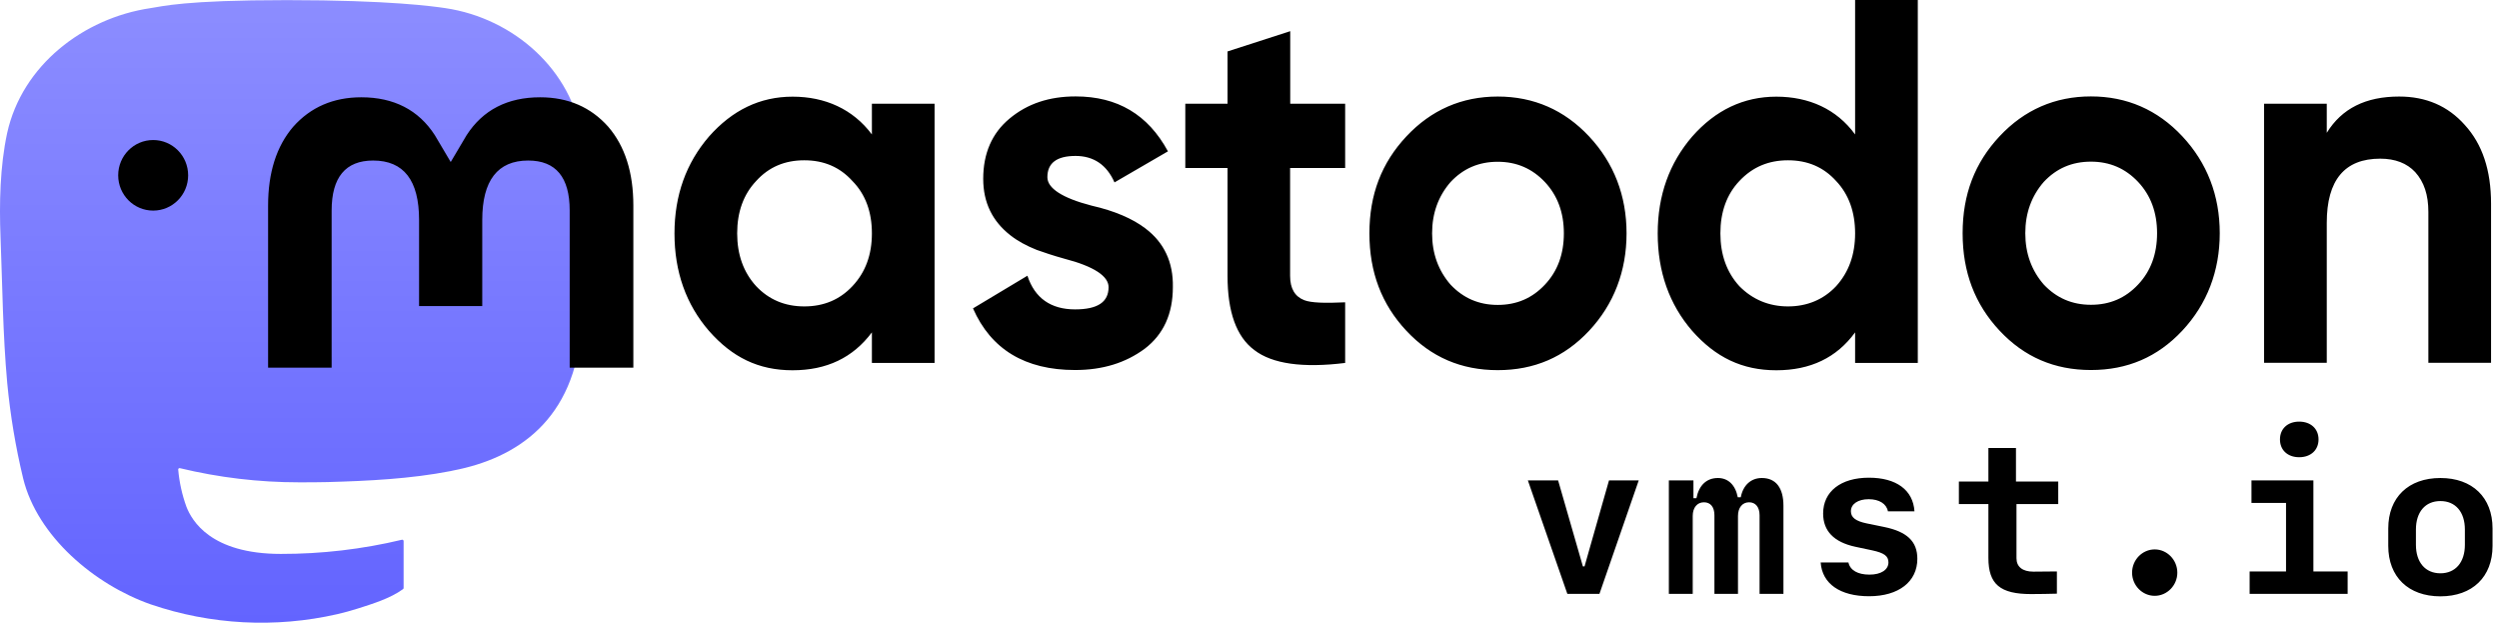
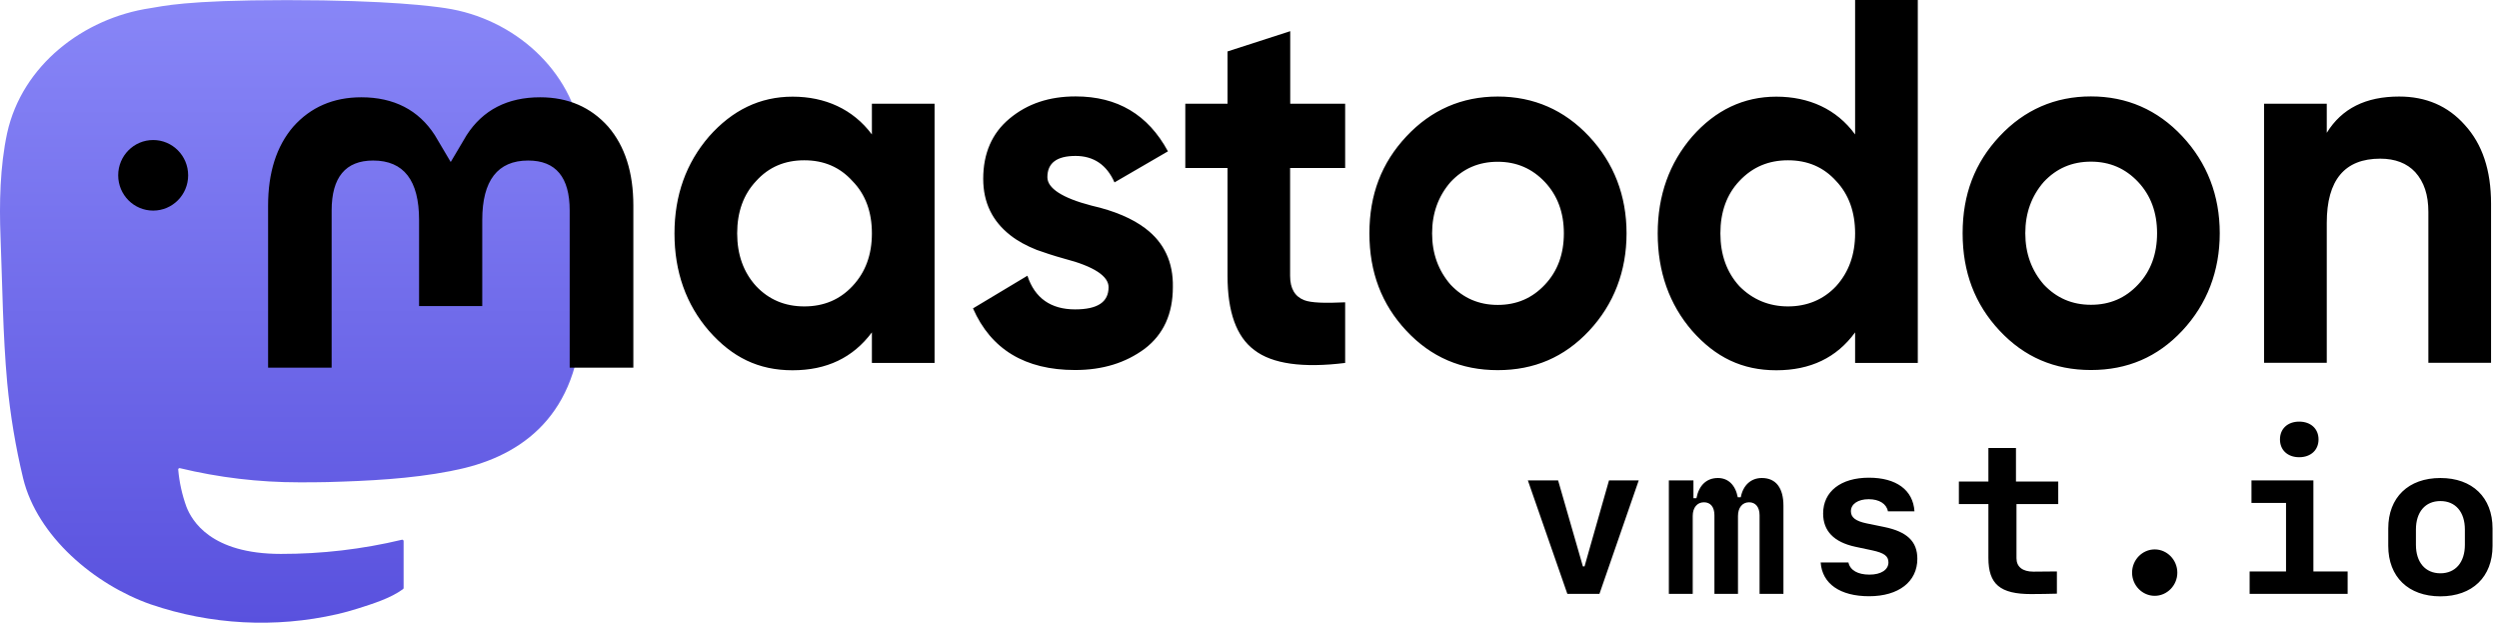
<svg xmlns="http://www.w3.org/2000/svg" xmlns:xlink="http://www.w3.org/1999/xlink" width="261" height="66" viewBox="0 0 261 66" fill="none">
  <symbol id="logo-symbol-wordmark">
    <path d="M60.754 14.403C59.814 7.419 53.727 1.916 46.512 0.849C45.294 0.669 40.682 0.013 29.997 0.013H29.918C19.23 0.013 16.937 0.669 15.72 0.849C8.705 1.886 2.299 6.832 0.745 13.898C-0.003 17.378 -0.083 21.237 0.056 24.776C0.254 29.851 0.293 34.918 0.753 39.973C1.072 43.331 1.628 46.661 2.417 49.941C3.894 55.997 9.875 61.037 15.734 63.093C22.008 65.237 28.754 65.593 35.218 64.121C35.929 63.956 36.632 63.764 37.325 63.545C38.897 63.046 40.738 62.487 42.091 61.507C42.11 61.493 42.125 61.475 42.136 61.455C42.147 61.434 42.153 61.412 42.153 61.389V56.49C42.153 56.469 42.148 56.447 42.138 56.428C42.129 56.409 42.115 56.392 42.098 56.379C42.081 56.365 42.061 56.356 42.04 56.351C42.019 56.346 41.997 56.347 41.976 56.351C37.834 57.341 33.59 57.836 29.332 57.829C22.005 57.829 20.034 54.351 19.469 52.904C19.016 51.653 18.727 50.348 18.612 49.022C18.611 49 18.615 48.977 18.624 48.957C18.633 48.937 18.647 48.919 18.664 48.904C18.682 48.89 18.702 48.88 18.724 48.876C18.745 48.871 18.768 48.871 18.79 48.877C22.862 49.859 27.037 50.355 31.227 50.354C32.234 50.354 33.239 50.354 34.246 50.328C38.46 50.209 42.901 49.994 47.047 49.184C47.15 49.164 47.253 49.146 47.342 49.119C53.881 47.864 60.104 43.923 60.736 33.943C60.76 33.55 60.819 29.828 60.819 29.42C60.822 28.035 61.265 19.591 60.754 14.403Z" fill="url(#paint0_linear_89_11)" />
    <path d="M12.344 18.303C12.344 16.267 13.978 14.619 15.997 14.619C18.016 14.619 19.65 16.267 19.65 18.303C19.65 20.34 18.016 21.987 15.997 21.987C13.978 21.987 12.344 20.34 12.344 18.303Z" fill="currentColor" />
    <path d="M66.148 21.468V38.384H59.499V21.974C59.499 18.511 58.058 16.76 55.164 16.76C51.975 16.76 50.367 18.848 50.367 22.96V31.95H43.769V22.96C43.769 18.835 42.174 16.76 38.971 16.76C36.09 16.76 34.637 18.511 34.637 21.974V38.384H28V21.468C28 18.018 28.875 15.268 30.624 13.231C32.437 11.195 34.804 10.157 37.736 10.157C41.132 10.157 43.717 11.48 45.415 14.114L47.074 16.915L48.733 14.114C50.431 11.48 53.004 10.157 56.412 10.157C59.344 10.157 61.711 11.195 63.525 13.231C65.274 15.268 66.148 18.005 66.148 21.468ZM89.03 29.874C90.406 28.409 91.062 26.579 91.062 24.361C91.062 22.143 90.406 20.301 89.03 18.9C87.705 17.434 86.033 16.734 84.001 16.734C81.969 16.734 80.296 17.434 78.972 18.9C77.647 20.301 76.991 22.143 76.991 24.361C76.991 26.579 77.647 28.422 78.972 29.874C80.296 31.275 81.969 31.989 84.001 31.989C86.033 31.989 87.705 31.288 89.03 29.874ZM91.062 10.832H97.609V37.891H91.062V34.7C89.081 37.346 86.342 38.656 82.779 38.656C79.216 38.656 76.477 37.307 74.046 34.544C71.653 31.781 70.444 28.37 70.444 24.374C70.444 20.379 71.666 17.019 74.046 14.256C76.489 11.493 79.383 10.092 82.779 10.092C86.174 10.092 89.081 11.389 91.062 14.036V10.845V10.832ZM119.654 23.868C121.583 25.334 122.548 27.384 122.496 29.978C122.496 32.741 121.532 34.907 119.551 36.412C117.57 37.878 115.178 38.63 112.284 38.63C107.049 38.63 103.499 36.464 101.621 32.196L107.306 28.785C108.065 31.107 109.737 32.3 112.284 32.3C114.625 32.3 115.782 31.548 115.782 29.978C115.782 28.837 114.265 27.812 111.165 27.008C109.995 26.683 109.03 26.359 108.271 26.087C107.204 25.659 106.29 25.166 105.532 24.569C103.654 23.103 102.689 21.157 102.689 18.667C102.689 16.02 103.602 13.906 105.429 12.388C107.306 10.819 109.596 10.066 112.335 10.066C116.709 10.066 119.898 11.96 121.982 15.8L116.4 19.043C115.59 17.201 114.213 16.28 112.335 16.28C110.355 16.28 109.39 17.032 109.39 18.498C109.39 19.64 110.908 20.664 114.008 21.468C116.4 22.013 118.278 22.818 119.641 23.855L119.654 23.868ZM140.477 17.538H134.741V28.798C134.741 30.147 135.255 30.964 136.22 31.34C136.927 31.613 138.355 31.665 140.49 31.561V37.891C136.079 38.436 132.876 37.995 130.998 36.542C129.12 35.141 128.207 32.534 128.207 28.811V17.538H123.795V10.832H128.207V5.37L134.754 3.256V10.832H140.49V17.538H140.477ZM161.352 29.719C162.677 28.318 163.333 26.528 163.333 24.361C163.333 22.195 162.677 20.418 161.352 19.004C160.027 17.603 158.407 16.889 156.426 16.889C154.445 16.889 152.825 17.59 151.5 19.004C150.227 20.47 149.571 22.247 149.571 24.361C149.571 26.476 150.227 28.253 151.5 29.719C152.825 31.12 154.445 31.833 156.426 31.833C158.407 31.833 160.027 31.133 161.352 29.719ZM146.883 34.531C144.297 31.768 143.024 28.422 143.024 24.361C143.024 20.301 144.297 17.006 146.883 14.243C149.468 11.48 152.67 10.079 156.426 10.079C160.182 10.079 163.384 11.48 165.97 14.243C168.555 17.006 169.88 20.418 169.88 24.361C169.88 28.305 168.555 31.768 165.97 34.531C163.384 37.294 160.233 38.643 156.426 38.643C152.619 38.643 149.468 37.294 146.883 34.531ZM191.771 29.874C193.095 28.409 193.751 26.579 193.751 24.361C193.751 22.143 193.095 20.301 191.771 18.9C190.446 17.434 188.774 16.734 186.742 16.734C184.709 16.734 183.037 17.434 181.661 18.9C180.336 20.301 179.68 22.143 179.68 24.361C179.68 26.579 180.336 28.422 181.661 29.874C183.037 31.275 184.761 31.989 186.742 31.989C188.722 31.989 190.446 31.288 191.771 29.874ZM193.751 0H200.298V37.891H193.751V34.7C191.822 37.346 189.082 38.656 185.52 38.656C181.957 38.656 179.179 37.307 176.735 34.544C174.343 31.781 173.134 28.37 173.134 24.374C173.134 20.379 174.356 17.019 176.735 14.256C179.166 11.493 182.111 10.092 185.52 10.092C188.928 10.092 191.822 11.389 193.751 14.036V0.013V0ZM223.308 29.706C224.633 28.305 225.289 26.515 225.289 24.348C225.289 22.182 224.633 20.405 223.308 18.991C221.983 17.59 220.363 16.877 218.382 16.877C216.401 16.877 214.78 17.577 213.456 18.991C212.182 20.457 211.526 22.234 211.526 24.348C211.526 26.463 212.182 28.24 213.456 29.706C214.78 31.107 216.401 31.82 218.382 31.82C220.363 31.82 221.983 31.12 223.308 29.706ZM208.838 34.518C206.253 31.755 204.98 28.409 204.98 24.348C204.98 20.288 206.253 16.993 208.838 14.23C211.424 11.467 214.626 10.066 218.382 10.066C222.137 10.066 225.34 11.467 227.925 14.23C230.511 16.993 231.835 20.405 231.835 24.348C231.835 28.292 230.511 31.755 227.925 34.518C225.34 37.281 222.189 38.63 218.382 38.63C214.575 38.63 211.424 37.281 208.838 34.518ZM260.17 21.261V37.878H253.623V22.13C253.623 20.34 253.173 18.991 252.247 17.966C251.385 17.045 250.164 16.565 248.594 16.565C244.89 16.565 243.012 18.783 243.012 23.272V37.878H236.466V10.832H243.012V13.867C244.581 11.325 247.077 10.079 250.575 10.079C253.366 10.079 255.656 11.052 257.431 13.05C259.257 15.047 260.17 17.759 260.17 21.274" fill="currentColor" />
    <path id="vmstio" fill="currentColor" fill-rule="evenodd" stroke="none" d="M 254.88 62.258 C 258.221 62.258 260.326 60.228 260.326 56.994 L 260.326 55.168 C 260.326 51.935 258.221 49.904 254.88 49.904 C 251.539 49.904 249.434 51.935 249.434 55.168 L 249.434 56.994 C 249.434 60.228 251.539 62.258 254.88 62.258 Z M 254.88 52.311 C 256.459 52.311 257.437 53.449 257.437 55.286 L 257.437 56.876 C 257.437 58.702 256.459 59.852 254.88 59.852 C 253.301 59.852 252.324 58.702 252.324 56.876 L 252.324 55.286 C 252.324 53.449 253.301 52.311 254.88 52.311 Z M 240.132 47.734 C 241.336 47.734 242.152 46.993 242.152 45.876 C 242.152 44.759 241.336 44.018 240.132 44.018 C 238.929 44.018 238.124 44.759 238.124 45.876 C 238.124 46.993 238.929 47.734 240.132 47.734 Z M 245.192 62 L 245.192 59.658 L 241.615 59.658 L 241.615 50.151 L 235.148 50.151 L 235.148 52.504 L 238.757 52.504 L 238.757 59.658 L 234.955 59.658 L 234.955 62 Z M 225.041 62.204 C 226.341 62.204 227.404 61.108 227.404 59.787 C 227.404 58.455 226.341 57.359 225.041 57.359 C 223.741 57.359 222.678 58.455 222.678 59.787 C 222.678 61.108 223.741 62.204 225.041 62.204 Z M 207.672 46.768 L 207.672 50.27 L 204.589 50.27 L 204.589 52.622 L 207.672 52.622 L 207.672 58.251 C 207.672 61.001 208.908 62.021 212.13 62.021 C 212.366 62.021 214.708 62 214.826 61.979 L 214.826 59.658 C 214.698 59.669 212.646 59.68 212.366 59.68 C 211.239 59.68 210.605 59.175 210.605 58.283 L 210.605 52.622 L 214.966 52.622 L 214.966 50.27 L 210.551 50.27 L 210.551 46.768 Z M 190.411 53.61 C 190.411 55.437 191.539 56.597 193.762 57.08 L 195.535 57.456 C 196.781 57.725 197.232 58.047 197.232 58.713 C 197.232 59.486 196.459 59.991 195.255 59.991 C 194.031 59.991 193.236 59.54 193.053 58.724 L 190.153 58.724 C 190.314 60.947 192.183 62.247 195.212 62.247 C 198.296 62.247 200.251 60.732 200.251 58.337 C 200.251 56.532 199.187 55.512 196.792 55.018 L 194.955 54.642 C 193.805 54.405 193.311 54.019 193.311 53.374 C 193.311 52.622 194.052 52.117 195.17 52.117 C 196.265 52.117 197.039 52.601 197.178 53.385 L 199.95 53.385 C 199.81 51.161 198.059 49.872 195.191 49.872 C 192.258 49.872 190.411 51.312 190.411 53.61 Z M 186.266 52.805 C 186.266 50.925 185.471 49.904 184.01 49.904 C 182.882 49.904 182.055 50.646 181.808 51.913 L 181.496 51.913 C 181.249 50.635 180.497 49.904 179.423 49.904 C 178.252 49.904 177.446 50.646 177.178 52.01 L 176.866 52.01 L 176.866 50.151 L 174.299 50.151 L 174.299 62 L 176.791 62 L 176.791 53.868 C 176.791 52.998 177.253 52.439 177.962 52.439 C 178.66 52.439 179.058 52.944 179.058 53.793 L 179.058 62 L 181.518 62 L 181.518 53.868 C 181.518 52.998 181.979 52.439 182.678 52.439 C 183.354 52.439 183.773 52.944 183.773 53.793 L 183.773 62 L 186.266 62 Z M 159.572 50.151 L 163.697 62 L 167.049 62 L 171.153 50.151 L 168.048 50.151 L 165.491 59.132 L 165.32 59.132 L 162.731 50.151 Z" />
    <defs>
      <linearGradient id="paint0_linear_89_11" x1="30.5" y1="0.013" x2="30.5" y2="65.013" gradientUnits="userSpaceOnUse">
-         <stop stop-color="#8C8DFF" />
-         <stop offset="1" stop-color="#6364FF" />
+         <stop stop-color="#8886F7" />
+         <stop offset="1" stop-color="#5951DE" />
      </linearGradient>
    </defs>
  </symbol>
  <use xlink:href="#logo-symbol-wordmark" />
</svg>
